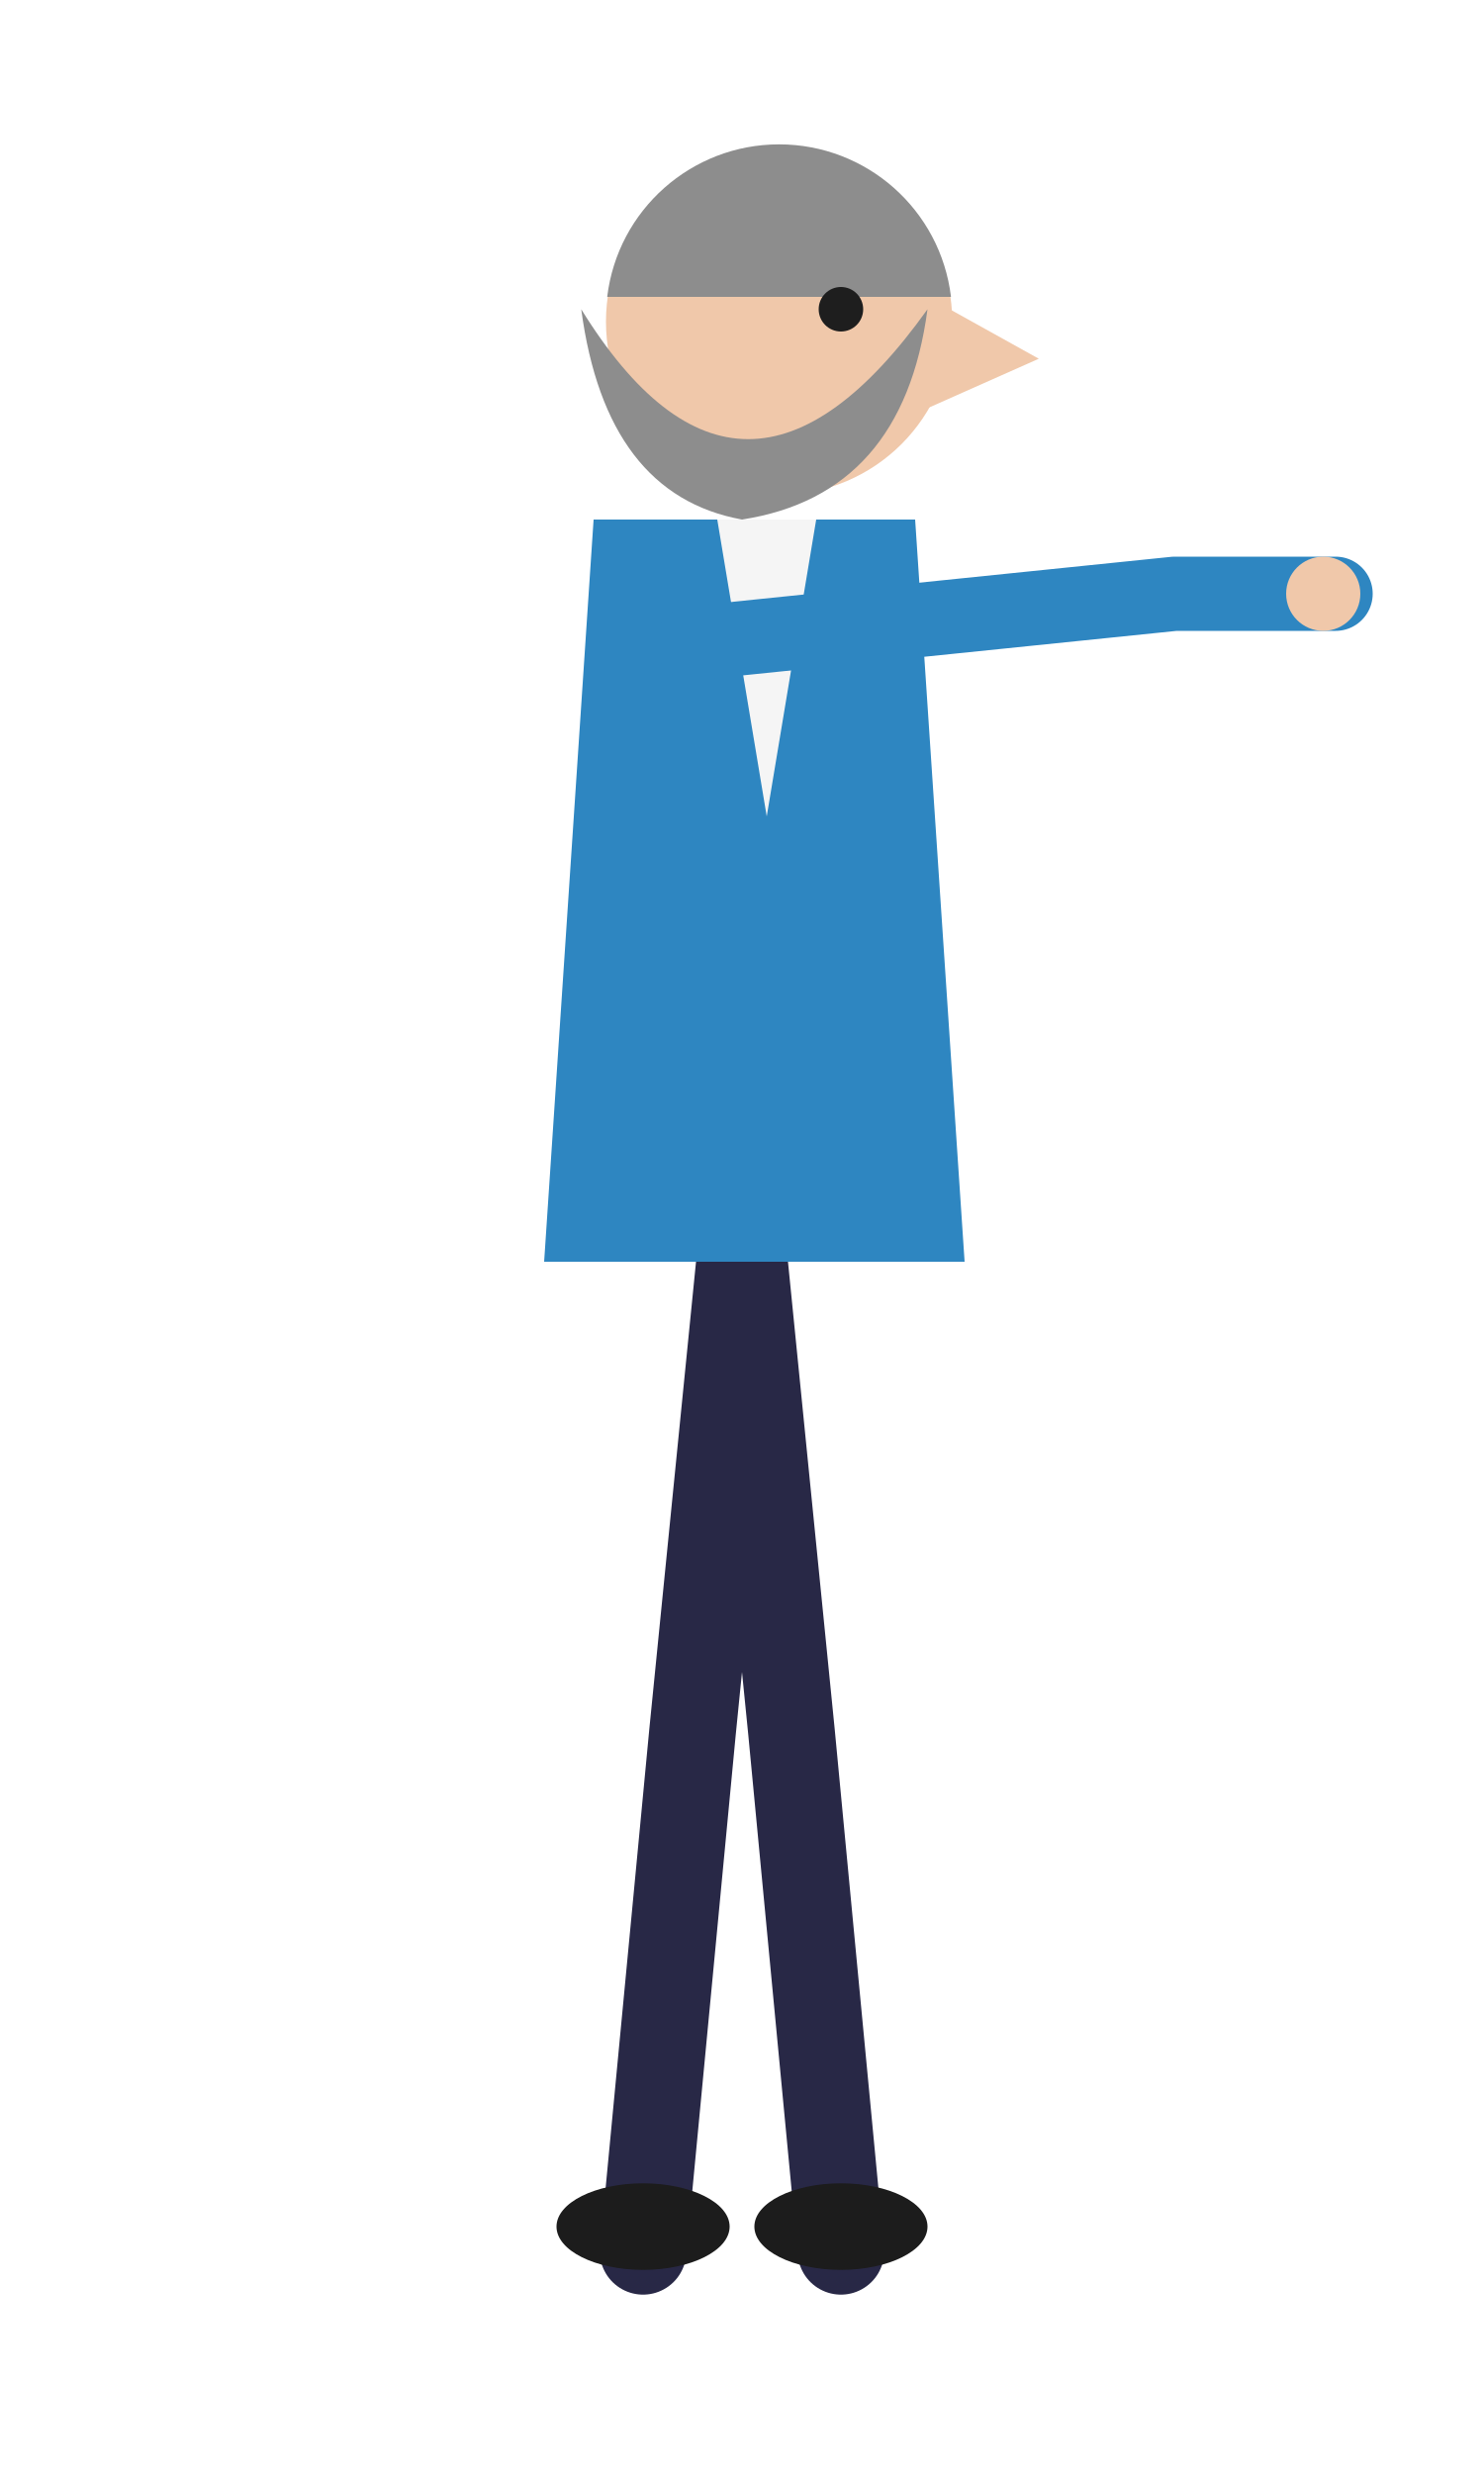
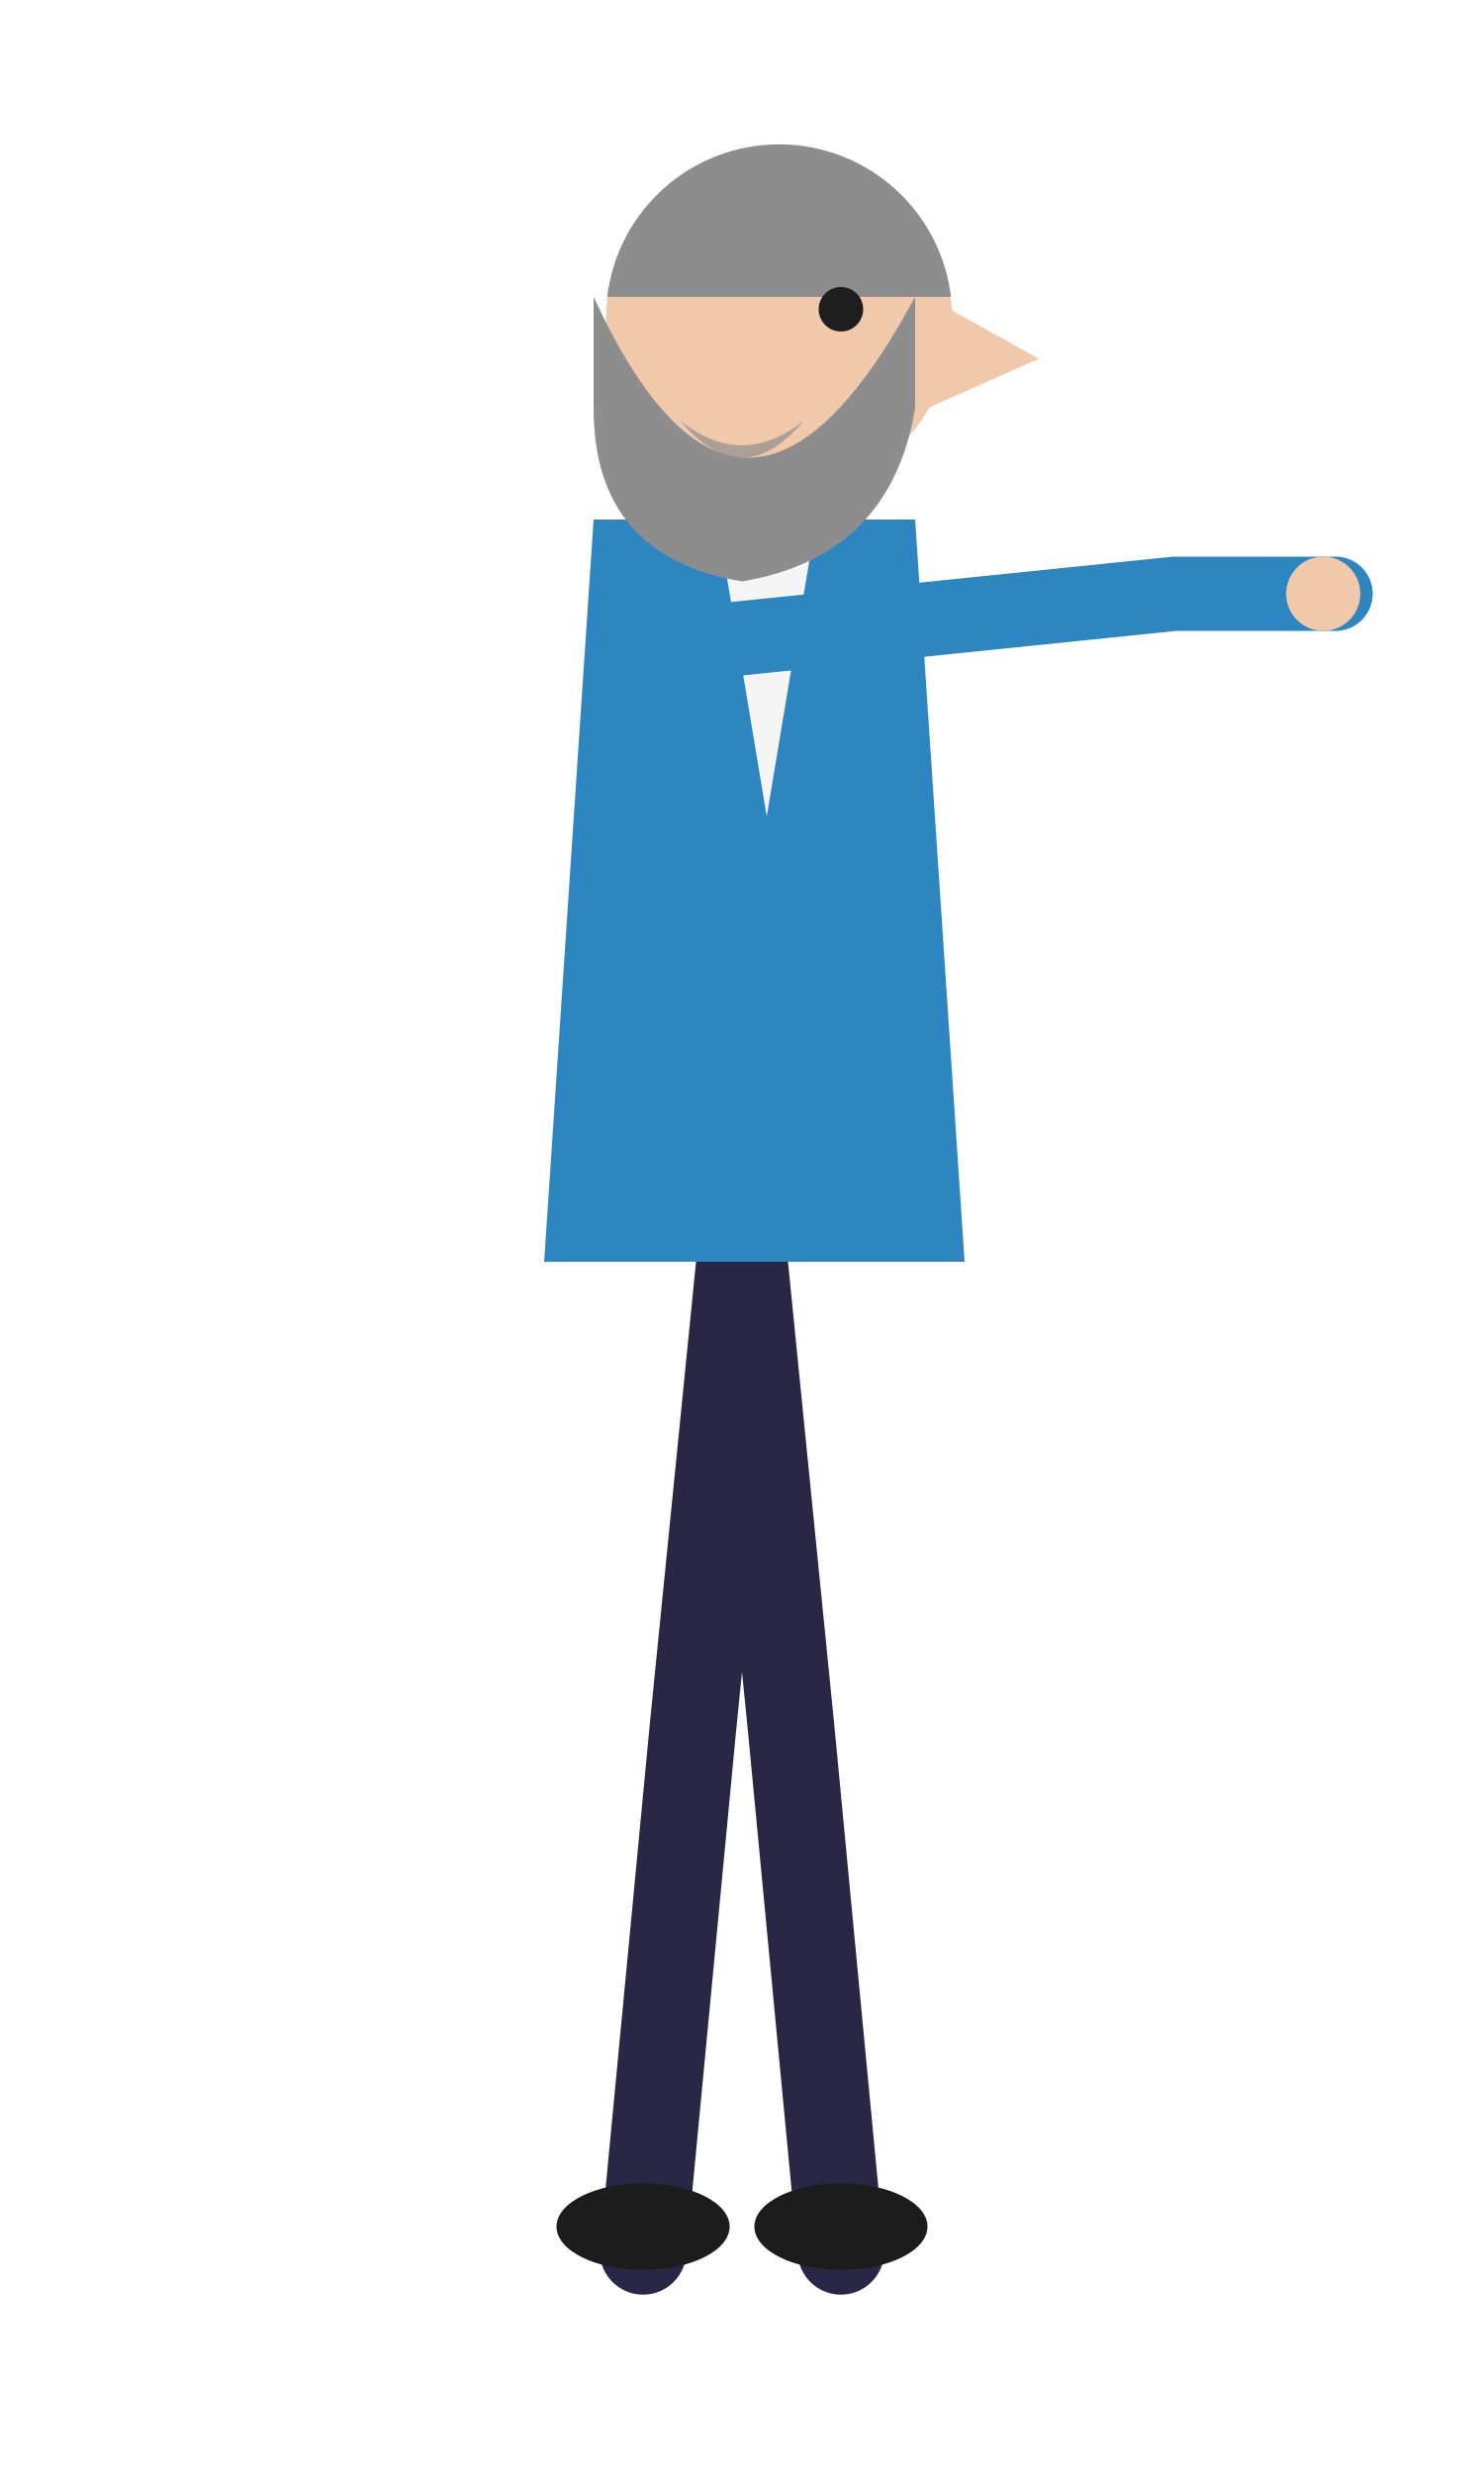
<svg xmlns="http://www.w3.org/2000/svg" viewBox="0 0 120 200" width="120" height="200">
  <g stroke="#282846" stroke-width="7" stroke-linecap="round" fill="none" stroke-linejoin="round">
    <path d="M60 100 L64 140 L68 182 M60 100 L56 140 L52 182" />
  </g>
  <ellipse cx="68" cy="180" rx="7" ry="3.5" fill="#1c1c1c" />
  <ellipse cx="52" cy="180" rx="7" ry="3.5" fill="#1c1c1c" />
  <path d="M48 42 L74 42 L78 102 L44 102 Z" fill="#2e86c1" />
  <path d="M58 42 L66 42 L62 66 Z" fill="#f5f5f5" />
  <g stroke="#2e86c1" stroke-width="6" stroke-linecap="round" fill="none">
    <path d="M56 52 L95 48 M95 48 L108 48" />
  </g>
  <circle cx="107" cy="48" r="3" fill="#f0c8aa" />
  <circle cx="63" cy="26" r="14" fill="#f0c8aa" />
  <path d="M75 24 L84 29 L75 33 Z" fill="#f0c8aa" />
  <path d="M49.1 24 A14 14 0 0 1 76.9 24 Z" fill="#8d8d8d" />
  <circle cx="68" cy="25" r="1.8" fill="#1e1e1e" />
-   <path d="M47 25 Q60 46 75 25 Q73 40 60 42 Q49 40 47 25 Z" fill="#8d8d8d" />
+   <path d="M48 24 Q60 50 74 24 L74 33 Q72 45 60 47 Q48 45 48 33 Z" fill="#8d8d8d" />
+   <path d="M55 34 Q60 38 65 34 Q60 40 55 34 Z" fill="#8d8d8d" opacity="0.7" />
</svg>
